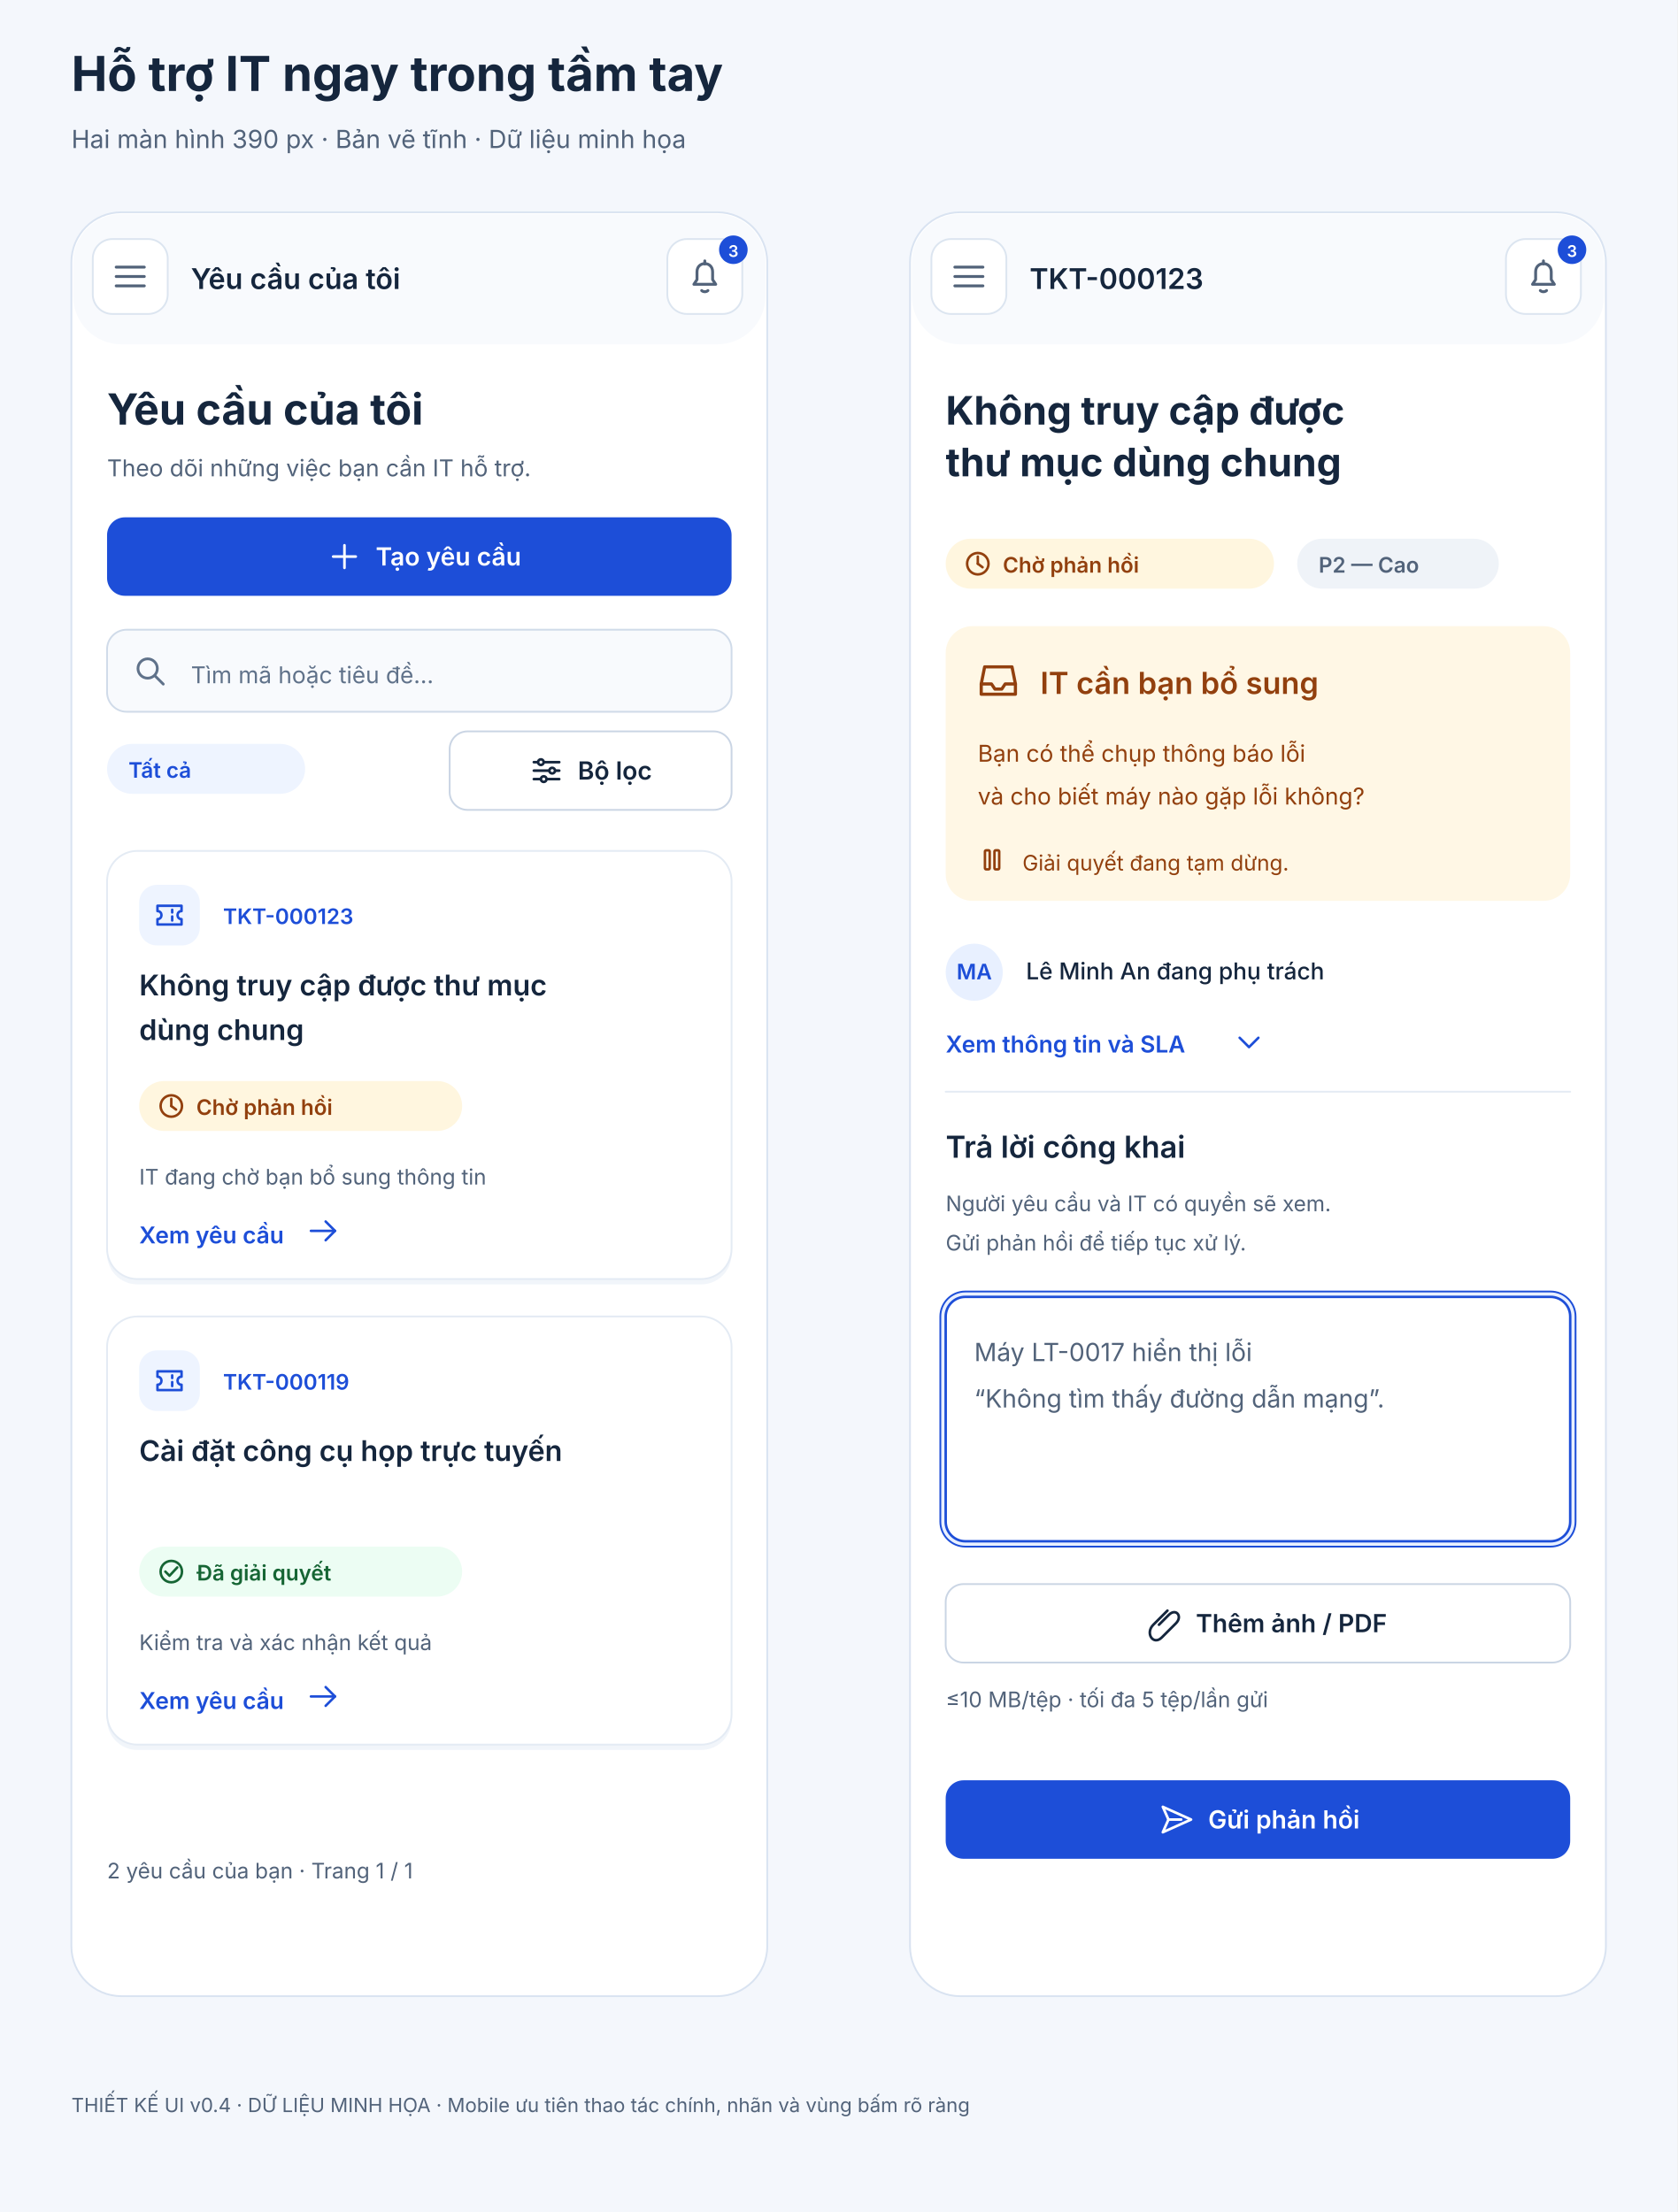
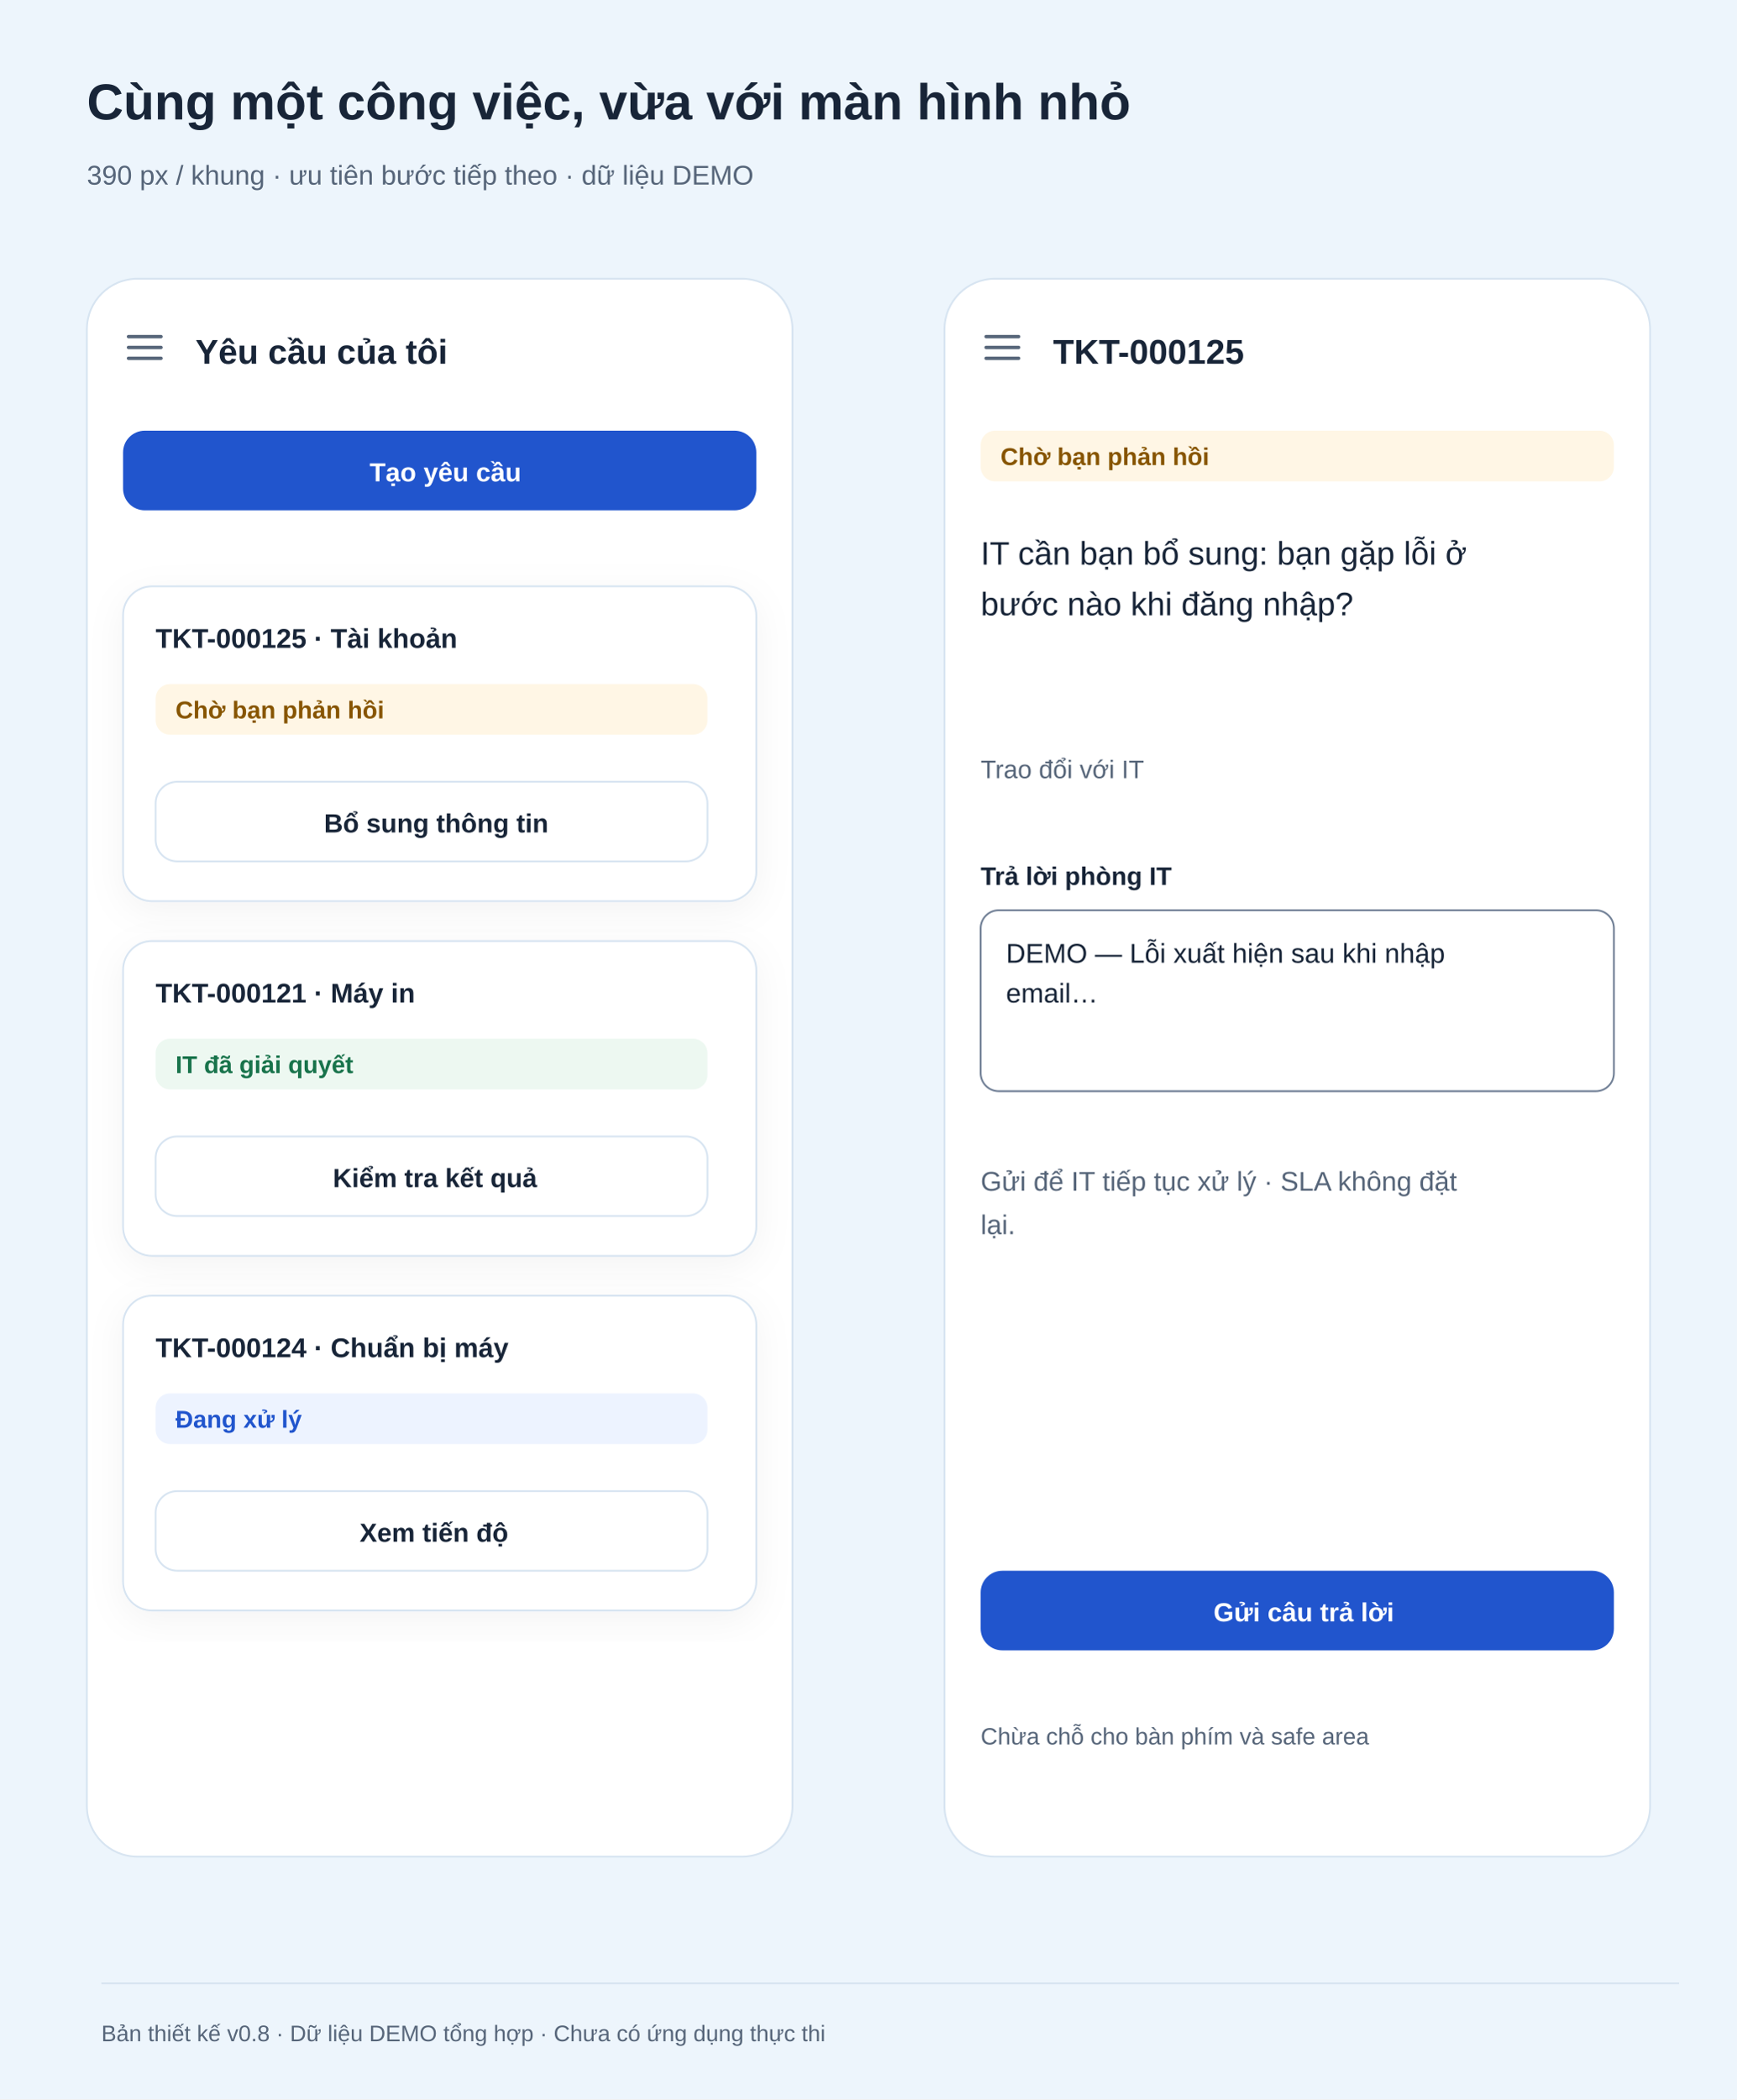
- <svg xmlns="http://www.w3.org/2000/svg" width="940" height="1240" viewBox="0 0 940 1240" role="img" aria-labelledby="title desc" data-figure-id="FIG-UI09" data-design-status="design-draft">
-   <style>text{font-family:Inter,Segoe UI,Arial,sans-serif}</style>
-   <rect x="0" y="0" width="940" height="1240" rx="0" fill="#F4F7FC" />
-   <text x="40" y="51" font-size="27" fill="#15263D" font-weight="700" text-anchor="start">Hỗ trợ IT ngay trong tầm tay</text>
-   <text x="40" y="83" font-size="14" fill="#52637A" font-weight="400" text-anchor="start">Hai màn hình 390 px · Bản vẽ tĩnh · Dữ liệu minh họa</text>
-   <rect x="40" y="119" width="390" height="1000" rx="28" fill="white" stroke="#D9E3F1" stroke-width="1" />
-   <rect x="41" y="120" width="388" height="73" rx="27" fill="#F8FAFD" />
-   <rect x="52" y="134" width="42" height="42" rx="11" fill="white" stroke="#DCE5F0" stroke-width="1" />
-   <line x1="65.125" y1="149.75" x2="80.875" y2="149.75" stroke="#52637A" stroke-width="1.619" stroke-linecap="round" />
-   <line x1="65.125" y1="155.0" x2="80.875" y2="155.0" stroke="#52637A" stroke-width="1.619" stroke-linecap="round" />
-   <line x1="65.125" y1="160.25" x2="80.875" y2="160.25" stroke="#52637A" stroke-width="1.619" stroke-linecap="round" />
-   <text x="107" y="162" font-size="16" fill="#15263D" font-weight="600" text-anchor="start">Yêu cầu của tôi</text>
-   <rect x="374" y="134" width="42" height="42" rx="11" fill="white" stroke="#DCE5F0" stroke-width="1" />
-   <path d="M 388.875 159.375 L 401.125 159.375 L 399.375 156.75 L 399.375 152.375 C 399.375 146.25 390.625 146.25 390.625 152.375 L 390.625 156.75 Z" fill="none" stroke="#52637A" stroke-width="1.619" stroke-linecap="round" stroke-linejoin="round" />
-   <path d="M 393.25 162.875 C 394.125 163.75 395.875 163.75 396.75 162.875" fill="none" stroke="#52637A" stroke-width="1.619" stroke-linecap="round" stroke-linejoin="round" />
-   <line x1="395.0" y1="146.25" x2="395.0" y2="148.0" stroke="#52637A" stroke-width="1.619" stroke-linecap="round" />
-   <circle cx="411" cy="140" r="8" fill="#1D4ED8" />
-   <text x="411" y="144" font-size="9" fill="white" font-weight="600" text-anchor="middle">3</text>
-   <rect x="510" y="119" width="390" height="1000" rx="28" fill="white" stroke="#D9E3F1" stroke-width="1" />
-   <rect x="511" y="120" width="388" height="73" rx="27" fill="#F8FAFD" />
-   <rect x="522" y="134" width="42" height="42" rx="11" fill="white" stroke="#DCE5F0" stroke-width="1" />
-   <line x1="535.125" y1="149.75" x2="550.875" y2="149.75" stroke="#52637A" stroke-width="1.619" stroke-linecap="round" />
-   <line x1="535.125" y1="155.0" x2="550.875" y2="155.0" stroke="#52637A" stroke-width="1.619" stroke-linecap="round" />
-   <line x1="535.125" y1="160.25" x2="550.875" y2="160.25" stroke="#52637A" stroke-width="1.619" stroke-linecap="round" />
-   <text x="577" y="162" font-size="16" fill="#15263D" font-weight="600" text-anchor="start">TKT-000123</text>
-   <rect x="844" y="134" width="42" height="42" rx="11" fill="white" stroke="#DCE5F0" stroke-width="1" />
-   <path d="M 858.875 159.375 L 871.125 159.375 L 869.375 156.75 L 869.375 152.375 C 869.375 146.25 860.625 146.25 860.625 152.375 L 860.625 156.75 Z" fill="none" stroke="#52637A" stroke-width="1.619" stroke-linecap="round" stroke-linejoin="round" />
-   <path d="M 863.25 162.875 C 864.125 163.75 865.875 163.75 866.75 162.875" fill="none" stroke="#52637A" stroke-width="1.619" stroke-linecap="round" stroke-linejoin="round" />
-   <line x1="865.0" y1="146.25" x2="865.0" y2="148.0" stroke="#52637A" stroke-width="1.619" stroke-linecap="round" />
-   <circle cx="881" cy="140" r="8" fill="#1D4ED8" />
-   <text x="881" y="144" font-size="9" fill="white" font-weight="600" text-anchor="middle">3</text>
-   <text x="60" y="238" font-size="24" fill="#15263D" font-weight="700" text-anchor="start">Yêu cầu của tôi</text>
-   <text x="60" y="267" font-size="13" fill="#52637A" font-weight="400" text-anchor="start">Theo dõi những việc bạn cần IT hỗ trợ.</text>
-   <rect x="60" y="290" width="350" height="44" rx="10" fill="#1D4ED8" />
-   <line x1="193.05" y1="305.667" x2="193.05" y2="318.333" stroke="white" stroke-width="1.465" stroke-linecap="round" />
-   <line x1="186.717" y1="312.0" x2="199.383" y2="312.0" stroke="white" stroke-width="1.465" stroke-linecap="round" />
-   <text x="210.55" y="317.0" font-size="14" fill="white" font-weight="600" text-anchor="start">Tạo yêu cầu</text>
-   <rect x="60" y="353" width="350" height="46" rx="11" fill="#F8FAFD" stroke="#D0DBE9" stroke-width="1" />
-   <circle cx="82.75" cy="374.75" r="5.417" fill="none" stroke="#60728A" stroke-width="1.542" />
-   <line x1="86.917" y1="378.917" x2="91.5" y2="383.5" stroke="#60728A" stroke-width="1.542" stroke-linecap="round" />
-   <text x="107" y="383" font-size="13" fill="#60728A" font-weight="400" text-anchor="start">Tìm mã hoặc tiêu đề…</text>
-   <rect x="60" y="417" width="111" height="28" rx="14" fill="#EEF4FF" />
-   <text x="72" y="436" font-size="12" fill="#1D4ED8" font-weight="600" text-anchor="start">Tất cả</text>
-   <rect x="252" y="410" width="158" height="44" rx="10" fill="white" stroke="#CAD5E4" stroke-width="1" />
-   <line x1="299.175" y1="427.25" x2="313.425" y2="427.25" stroke="#15263D" stroke-width="1.465" stroke-linecap="round" />
-   <line x1="299.175" y1="432.0" x2="313.425" y2="432.0" stroke="#15263D" stroke-width="1.465" stroke-linecap="round" />
-   <line x1="299.175" y1="436.75" x2="313.425" y2="436.75" stroke="#15263D" stroke-width="1.465" stroke-linecap="round" />
-   <circle cx="303.133" cy="427.25" r="1.583" fill="white" stroke="#15263D" stroke-width="1.465" />
-   <circle cx="309.467" cy="432.0" r="1.583" fill="white" stroke="#15263D" stroke-width="1.465" />
-   <circle cx="304.717" cy="436.75" r="1.583" fill="white" stroke="#15263D" stroke-width="1.465" />
-   <text x="323.8" y="437.0" font-size="14" fill="#15263D" font-weight="600" text-anchor="start">Bộ lọc</text>
-   <rect x="60" y="480" width="350" height="240" rx="17" fill="#EAF0F8" opacity="0.65" />
-   <rect x="60" y="477" width="350" height="240" rx="17" fill="white" stroke="#E4EBF4" stroke-width="1" />
-   <rect x="78" y="496" width="34" height="34" rx="10" fill="#EEF4FF" />
-   <path d="M 88.25 507.75 L 101.75 507.75 L 101.75 510.75 C 98.75 510.75 98.75 515.25 101.75 515.25 L 101.75 518.25 L 88.25 518.25 L 88.25 515.25 C 91.25 515.25 91.25 510.75 88.25 510.75 Z" fill="none" stroke="#1D4ED8" stroke-width="1.4" stroke-linecap="round" stroke-linejoin="round" />
-   <line x1="96.5" y1="510.0" x2="96.5" y2="511.5" stroke="#1D4ED8" stroke-width="1.4" stroke-linecap="round" />
-   <line x1="96.5" y1="513.75" x2="96.5" y2="516.0" stroke="#1D4ED8" stroke-width="1.4" stroke-linecap="round" />
-   <text x="125" y="518" font-size="12" fill="#1D4ED8" font-weight="600" text-anchor="start">TKT-000123</text>
-   <text x="78" y="558" font-size="16" fill="#15263D" font-weight="600" text-anchor="start">Không truy cập được thư mục</text>
-   <text x="78" y="583" font-size="16" fill="#15263D" font-weight="600" text-anchor="start">dùng chung</text>
-   <rect x="78" y="606" width="181" height="28" rx="14" fill="#FFF6DF" />
-   <circle cx="96.0" cy="620.0" r="6.0" fill="none" stroke="#92400E" stroke-width="1.4" />
-   <line x1="96.0" y1="616.0" x2="96.0" y2="620.0" stroke="#92400E" stroke-width="1.4" stroke-linecap="round" />
-   <line x1="96.0" y1="620.0" x2="98.667" y2="622.0" stroke="#92400E" stroke-width="1.4" stroke-linecap="round" />
-   <text x="110" y="625" font-size="12" fill="#92400E" font-weight="600" text-anchor="start">Chờ phản hồi</text>
-   <text x="78" y="664" font-size="12" fill="#52637A" font-weight="400" text-anchor="start">IT đang chờ bạn bổ sung thông tin</text>
-   <text x="78" y="697" font-size="13" fill="#1D4ED8" font-weight="600" text-anchor="start">Xem yêu cầu</text>
-   <path d="M 182.5 684.75 L 187.75 690.0 L 182.5 695.25" fill="none" stroke="#1D4ED8" stroke-width="1.4" stroke-linecap="round" stroke-linejoin="round" />
-   <line x1="174.25" y1="690.0" x2="187.75" y2="690.0" stroke="#1D4ED8" stroke-width="1.4" stroke-linecap="round" />
-   <rect x="60" y="741" width="350" height="240" rx="17" fill="#EAF0F8" opacity="0.65" />
-   <rect x="60" y="738" width="350" height="240" rx="17" fill="white" stroke="#E4EBF4" stroke-width="1" />
-   <rect x="78" y="757" width="34" height="34" rx="10" fill="#EEF4FF" />
-   <path d="M 88.25 768.75 L 101.75 768.75 L 101.75 771.75 C 98.75 771.75 98.75 776.25 101.75 776.25 L 101.75 779.25 L 88.25 779.25 L 88.25 776.25 C 91.25 776.25 91.25 771.75 88.25 771.75 Z" fill="none" stroke="#1D4ED8" stroke-width="1.4" stroke-linecap="round" stroke-linejoin="round" />
-   <line x1="96.5" y1="771.0" x2="96.5" y2="772.5" stroke="#1D4ED8" stroke-width="1.4" stroke-linecap="round" />
-   <line x1="96.5" y1="774.75" x2="96.5" y2="777.0" stroke="#1D4ED8" stroke-width="1.4" stroke-linecap="round" />
-   <text x="125" y="779" font-size="12" fill="#1D4ED8" font-weight="600" text-anchor="start">TKT-000119</text>
-   <text x="78" y="819" font-size="16" fill="#15263D" font-weight="600" text-anchor="start">Cài đặt công cụ họp trực tuyến</text>
-   <rect x="78" y="867" width="181" height="28" rx="14" fill="#ECFDF3" />
-   <circle cx="96.0" cy="881.0" r="6.0" fill="none" stroke="#166534" stroke-width="1.4" />
-   <path d="M 92.667 881.0 L 95.0 883.333 L 99.333 878.667" fill="none" stroke="#166534" stroke-width="1.4" stroke-linecap="round" stroke-linejoin="round" />
-   <text x="110" y="886" font-size="12" fill="#166534" font-weight="600" text-anchor="start">Đã giải quyết</text>
-   <text x="78" y="925" font-size="12" fill="#52637A" font-weight="400" text-anchor="start">Kiểm tra và xác nhận kết quả</text>
-   <text x="78" y="958" font-size="13" fill="#1D4ED8" font-weight="600" text-anchor="start">Xem yêu cầu</text>
-   <path d="M 182.5 945.75 L 187.75 951.0 L 182.5 956.25" fill="none" stroke="#1D4ED8" stroke-width="1.4" stroke-linecap="round" stroke-linejoin="round" />
-   <line x1="174.25" y1="951.0" x2="187.75" y2="951.0" stroke="#1D4ED8" stroke-width="1.4" stroke-linecap="round" />
-   <text x="60" y="1053" font-size="12" fill="#52637A" font-weight="400" text-anchor="start">2 yêu cầu của bạn · Trang 1 / 1</text>
-   <text x="530" y="238" font-size="22" fill="#15263D" font-weight="700" text-anchor="start">Không truy cập được</text>
-   <text x="530" y="267" font-size="22" fill="#15263D" font-weight="700" text-anchor="start">thư mục dùng chung</text>
-   <rect x="530" y="302" width="184" height="28" rx="14" fill="#FFF6DF" />
-   <circle cx="548.0" cy="316.0" r="6.0" fill="none" stroke="#92400E" stroke-width="1.4" />
-   <line x1="548.0" y1="312.0" x2="548.0" y2="316.0" stroke="#92400E" stroke-width="1.4" stroke-linecap="round" />
-   <line x1="548.0" y1="316.0" x2="550.667" y2="318.0" stroke="#92400E" stroke-width="1.4" stroke-linecap="round" />
-   <text x="562" y="321" font-size="12" fill="#92400E" font-weight="600" text-anchor="start">Chờ phản hồi</text>
-   <rect x="727" y="302" width="113" height="28" rx="14" fill="#EFF3F8" />
-   <text x="739" y="321" font-size="12" fill="#52637A" font-weight="600" text-anchor="start">P2 — Cao</text>
-   <rect x="530" y="351" width="350" height="154" rx="15" fill="#FFF7E5" />
-   <path d="M 551.833 373.833 L 567.167 373.833 L 569.083 383.417 L 569.083 389.167 L 549.917 389.167 L 549.917 383.417 Z" fill="none" stroke="#92400E" stroke-width="1.773" stroke-linecap="round" stroke-linejoin="round" />
-   <path d="M 549.917 383.417 L 555.667 383.417 L 557.583 386.292 L 561.417 386.292 L 563.333 383.417 L 569.083 383.417" fill="none" stroke="#92400E" stroke-width="1.773" stroke-linecap="round" stroke-linejoin="round" />
-   <text x="583" y="389" font-size="17" fill="#92400E" font-weight="600" text-anchor="start">IT cần bạn bổ sung</text>
-   <text x="548" y="427" font-size="13" fill="#92400E" font-weight="400" text-anchor="start">Bạn có thể chụp thông báo lỗi</text>
-   <text x="548" y="451" font-size="13" fill="#92400E" font-weight="400" text-anchor="start">và cho biết máy nào gặp lỗi không?</text>
-   <rect x="552.0" y="476.667" width="2.667" height="10.667" rx="0.667" fill="none" stroke="#92400E" stroke-width="1.4" />
-   <rect x="557.333" y="476.667" width="2.667" height="10.667" rx="0.667" fill="none" stroke="#92400E" stroke-width="1.4" />
-   <text x="573" y="488" font-size="12" fill="#92400E" font-weight="400" text-anchor="start">Giải quyết đang tạm dừng.</text>
-   <circle cx="546.0" cy="545.0" r="16.0" fill="#E8F0FF" />
-   <text x="546.0" y="549.0" font-size="12" fill="#1D4ED8" font-weight="600" text-anchor="middle">MA</text>
-   <text x="575" y="549" font-size="13" fill="#15263D" font-weight="500" text-anchor="start">Lê Minh An đang phụ trách</text>
-   <text x="530" y="590" font-size="13" fill="#1D4ED8" font-weight="600" text-anchor="start">Xem thông tin và SLA</text>
-   <path d="M 694.75 581.75 L 700.0 587.0 L 705.25 581.75" fill="none" stroke="#1D4ED8" stroke-width="1.4" stroke-linecap="round" stroke-linejoin="round" />
-   <line x1="530" y1="612" x2="880" y2="612" stroke="#E4EBF4" stroke-width="1" stroke-linecap="round" />
-   <text x="530" y="649" font-size="17" fill="#15263D" font-weight="600" text-anchor="start">Trả lời công khai</text>
-   <text x="530" y="679" font-size="12" fill="#52637A" font-weight="400" text-anchor="start">Người yêu cầu và IT có quyền sẽ xem.</text>
-   <text x="530" y="701" font-size="12" fill="#52637A" font-weight="400" text-anchor="start">Gửi phản hồi để tiếp tục xử lý.</text>
-   <rect x="527" y="724" width="356" height="143" rx="14" fill="#E9F0FF" stroke="#1D4ED8" stroke-width="1" />
-   <rect x="530" y="727" width="350" height="137" rx="11" fill="white" stroke="#1D4ED8" stroke-width="1.4" />
-   <text x="546" y="763" font-size="14" fill="#52637A" font-weight="400" text-anchor="start">Máy LT-0017 hiển thị lỗi</text>
-   <text x="546" y="789" font-size="14" fill="#52637A" font-weight="400" text-anchor="start">“Không tìm thấy đường dẫn mạng”.</text>
-   <rect x="530" y="888" width="350" height="44" rx="10" fill="white" stroke="#CAD5E4" stroke-width="1" />
-   <path d="M 649.533 910.792 L 655.075 905.25 C 659.033 901.292 662.992 906.042 659.033 910.0 L 651.117 917.917 C 646.367 922.667 641.617 915.542 646.367 910.792 L 654.283 902.875" fill="none" stroke="#15263D" stroke-width="1.465" stroke-linecap="round" stroke-linejoin="round" />
-   <text x="670.2" y="915.0" font-size="14" fill="#15263D" font-weight="600" text-anchor="start">Thêm ảnh / PDF</text>
-   <text x="530" y="957" font-size="12" fill="#52637A" font-weight="400" text-anchor="start">≤10 MB/tệp · tối đa 5 tệp/lần gửi</text>
-   <rect x="530" y="998" width="350" height="44" rx="10" fill="#1D4ED8" />
-   <path d="M 651.683 1012.875 L 667.517 1020.0 L 651.683 1027.125 L 654.85 1020.0 Z" fill="none" stroke="white" stroke-width="1.465" stroke-linecap="round" stroke-linejoin="round" />
-   <line x1="654.85" y1="1020.0" x2="661.975" y2="1020.0" stroke="white" stroke-width="1.465" stroke-linecap="round" />
-   <text x="677.1" y="1025.0" font-size="14" fill="white" font-weight="600" text-anchor="start">Gửi phản hồi</text>
-   <text x="40" y="1184" font-size="11" fill="#52637A" font-weight="400" text-anchor="start">THIẾT KẾ UI v0.4 · DỮ LIỆU MINH HỌA · Mobile ưu tiên thao tác chính, nhãn và vùng bấm rõ ràng</text>
+ <svg xmlns="http://www.w3.org/2000/svg" width="960" height="1160" viewBox="0 0 960 1160" role="img" aria-labelledby="title desc">
+   <defs>
+     <filter id="soft">
+       <feDropShadow dx="0" dy="5" stdDeviation="10" flood-color="#182538" flood-opacity=".05" />
+     </filter>
+   </defs>
+   <g font-family="Segoe UI,Arial,sans-serif">
+     <rect x="0" y="0" width="960" height="1160" rx="0" fill="#EDF5FC" stroke="none" stroke-width="1" />
+     <text x="48" y="66" font-size="28" fill="#182538" font-weight="700" text-anchor="start" data-max-width="864">Cùng một công việc, vừa với màn hình nhỏ</text>
+     <text x="48" y="102" font-size="15" fill="#566579" font-weight="400" text-anchor="start" data-max-width="860">390 px / khung · ưu tiên bước tiếp theo · dữ liệu DEMO</text>
+     <rect x="48" y="154" width="390" height="872" rx="28" fill="#FFFFFF" stroke="#D7E4F1" stroke-width="1" />
+     <g transform="translate(68 180) scale(1.0)" color="#566579">
+       <line x1="3.0" y1="6.0" x2="21.0" y2="6.0" stroke="currentColor" stroke-width="1.85" stroke-linecap="round" />
+       <line x1="3.0" y1="12.0" x2="21.0" y2="12.0" stroke="currentColor" stroke-width="1.85" stroke-linecap="round" />
+       <line x1="3.0" y1="18.0" x2="21.0" y2="18.0" stroke="currentColor" stroke-width="1.85" stroke-linecap="round" />
+     </g>
+     <text x="108" y="201" font-size="19" fill="#182538" font-weight="700" text-anchor="start" data-max-width="280">Yêu cầu của tôi</text>
+     <g data-control="button" data-label="Tạo yêu cầu" data-x="68" data-y="238" data-width="350" data-height="44" data-alignment="center">
+       <rect x="68" y="238" width="350" height="44" rx="12" fill="#2155CD" stroke="none" stroke-width="1" />
+       <g data-button-content="center" data-center-x="243.0" data-center-y="260.0" transform="translate(204.2578 250)">
+         <text x="0" y="16" font-size="14.5" fill="#FFFFFF" font-weight="600" text-anchor="start" data-max-width="318">Tạo yêu cầu</text>
+       </g>
+     </g>
+     <rect x="68" y="324" width="350" height="174" rx="16" fill="#FFFFFF" stroke="#D7E4F1" stroke-width="1" filter="url(#soft)" />
+     <text x="86" y="358" font-size="15" fill="#182538" font-weight="650" text-anchor="start" data-max-width="314">TKT-000125 · Tài khoản</text>
+     <rect x="86" y="378" width="305" height="28" rx="8" fill="#FFF6E5" stroke="none" stroke-width="1" />
+     <text x="97" y="397" font-size="13.5" fill="#875500" font-weight="600" text-anchor="start" data-max-width="283">Chờ bạn phản hồi</text>
+     <g data-control="button" data-label="Bổ sung thông tin" data-x="86" data-y="432" data-width="305" data-height="44" data-alignment="center">
+       <rect x="86" y="432" width="305" height="44" rx="12" fill="#FFFFFF" stroke="#D7E4F1" stroke-width="1" />
+       <g data-button-content="center" data-center-x="238.5" data-center-y="454.0" transform="translate(179.0763 444)">
+         <text x="0" y="16" font-size="14.5" fill="#182538" font-weight="600" text-anchor="start" data-max-width="273">Bổ sung thông tin</text>
+       </g>
+     </g>
+     <rect x="68" y="520" width="350" height="174" rx="16" fill="#FFFFFF" stroke="#D7E4F1" stroke-width="1" filter="url(#soft)" />
+     <text x="86" y="554" font-size="15" fill="#182538" font-weight="650" text-anchor="start" data-max-width="314">TKT-000121 · Máy in</text>
+     <rect x="86" y="574" width="305" height="28" rx="8" fill="#EDF8F1" stroke="none" stroke-width="1" />
+     <text x="97" y="593" font-size="13.5" fill="#18734B" font-weight="600" text-anchor="start" data-max-width="283">IT đã giải quyết</text>
+     <g data-control="button" data-label="Kiểm tra kết quả" data-x="86" data-y="628" data-width="305" data-height="44" data-alignment="center">
+       <rect x="86" y="628" width="305" height="44" rx="12" fill="#FFFFFF" stroke="#D7E4F1" stroke-width="1" />
+       <g data-button-content="center" data-center-x="238.5" data-center-y="650.0" transform="translate(183.9624 640)">
+         <text x="0" y="16" font-size="14.5" fill="#182538" font-weight="600" text-anchor="start" data-max-width="273">Kiểm tra kết quả</text>
+       </g>
+     </g>
+     <rect x="68" y="716" width="350" height="174" rx="16" fill="#FFFFFF" stroke="#D7E4F1" stroke-width="1" filter="url(#soft)" />
+     <text x="86" y="750" font-size="15" fill="#182538" font-weight="650" text-anchor="start" data-max-width="314">TKT-000124 · Chuẩn bị máy</text>
+     <rect x="86" y="770" width="305" height="28" rx="8" fill="#EDF3FF" stroke="none" stroke-width="1" />
+     <text x="97" y="789" font-size="13.5" fill="#2155CD" font-weight="600" text-anchor="start" data-max-width="283">Đang xử lý</text>
+     <g data-control="button" data-label="Xem tiến độ" data-x="86" data-y="824" data-width="305" data-height="44" data-alignment="center">
+       <rect x="86" y="824" width="305" height="44" rx="12" fill="#FFFFFF" stroke="#D7E4F1" stroke-width="1" />
+       <g data-button-content="center" data-center-x="238.5" data-center-y="846.0" transform="translate(198.7456 836)">
+         <text x="0" y="16" font-size="14.5" fill="#182538" font-weight="600" text-anchor="start" data-max-width="273">Xem tiến độ</text>
+       </g>
+     </g>
+     <rect x="522" y="154" width="390" height="872" rx="28" fill="#FFFFFF" stroke="#D7E4F1" stroke-width="1" />
+     <g transform="translate(542 180) scale(1.0)" color="#566579">
+       <line x1="3.0" y1="6.0" x2="21.0" y2="6.0" stroke="currentColor" stroke-width="1.85" stroke-linecap="round" />
+       <line x1="3.0" y1="12.0" x2="21.0" y2="12.0" stroke="currentColor" stroke-width="1.85" stroke-linecap="round" />
+       <line x1="3.0" y1="18.0" x2="21.0" y2="18.0" stroke="currentColor" stroke-width="1.85" stroke-linecap="round" />
+     </g>
+     <text x="582" y="201" font-size="19" fill="#182538" font-weight="700" text-anchor="start" data-max-width="280">TKT-000125</text>
+     <rect x="542" y="238" width="350" height="28" rx="8" fill="#FFF6E5" stroke="none" stroke-width="1" />
+     <text x="553" y="257" font-size="13.5" fill="#875500" font-weight="600" text-anchor="start" data-max-width="328">Chờ bạn phản hồi</text>
+     <text x="542" y="312" font-size="18" fill="#182538" font-weight="400" text-anchor="start" data-max-width="350">IT cần bạn bổ sung: bạn gặp lỗi ở</text>
+     <text x="542" y="340" font-size="18" fill="#182538" font-weight="400" text-anchor="start" data-max-width="350">bước nào khi đăng nhập?</text>
+     <text x="542" y="430" font-size="14" fill="#566579" font-weight="500" text-anchor="start" data-max-width="350">Trao đổi với IT</text>
+     <text x="542" y="489" font-size="14" fill="#182538" font-weight="600" text-anchor="start" data-max-width="350">Trả lời phòng IT</text>
+     <rect x="542" y="503" width="350" height="100" rx="10" fill="#FFFFFF" stroke="#718096" stroke-width="1" />
+     <text x="556" y="532" font-size="15" fill="#182538" font-weight="400" text-anchor="start" data-max-width="322">DEMO — Lỗi xuất hiện sau khi nhập</text>
+     <text x="556" y="554" font-size="15" fill="#182538" font-weight="400" text-anchor="start" data-max-width="322">email…</text>
+     <text x="542" y="658" font-size="15" fill="#566579" font-weight="400" text-anchor="start" data-max-width="350">Gửi để IT tiếp tục xử lý · SLA không đặt</text>
+     <text x="542" y="682" font-size="15" fill="#566579" font-weight="400" text-anchor="start" data-max-width="350">lại.</text>
+     <g data-control="button" data-label="Gửi câu trả lời" data-x="542" data-y="868" data-width="350" data-height="44" data-alignment="center">
+       <rect x="542" y="868" width="350" height="44" rx="12" fill="#2155CD" stroke="none" stroke-width="1" />
+       <g data-button-content="center" data-center-x="717.0" data-center-y="890.0" transform="translate(670.707 880)">
+         <text x="0" y="16" font-size="14.5" fill="#FFFFFF" font-weight="600" text-anchor="start" data-max-width="318">Gửi câu trả lời</text>
+       </g>
+     </g>
+     <text x="542" y="964" font-size="13" fill="#566579" font-weight="400" text-anchor="start" data-max-width="350">Chừa chỗ cho bàn phím và safe area</text>
+     <path d="M56 1096 L928 1096" stroke="#D7E4F1" stroke-width="1" fill="none" />
+     <text x="56" y="1128" font-size="12.5" fill="#566579" font-weight="400" text-anchor="start" data-max-width="872">Bản thiết kế v0.8 · Dữ liệu DEMO tổng hợp · Chưa có ứng dụng thực thi</text>
+   </g>
</svg>
